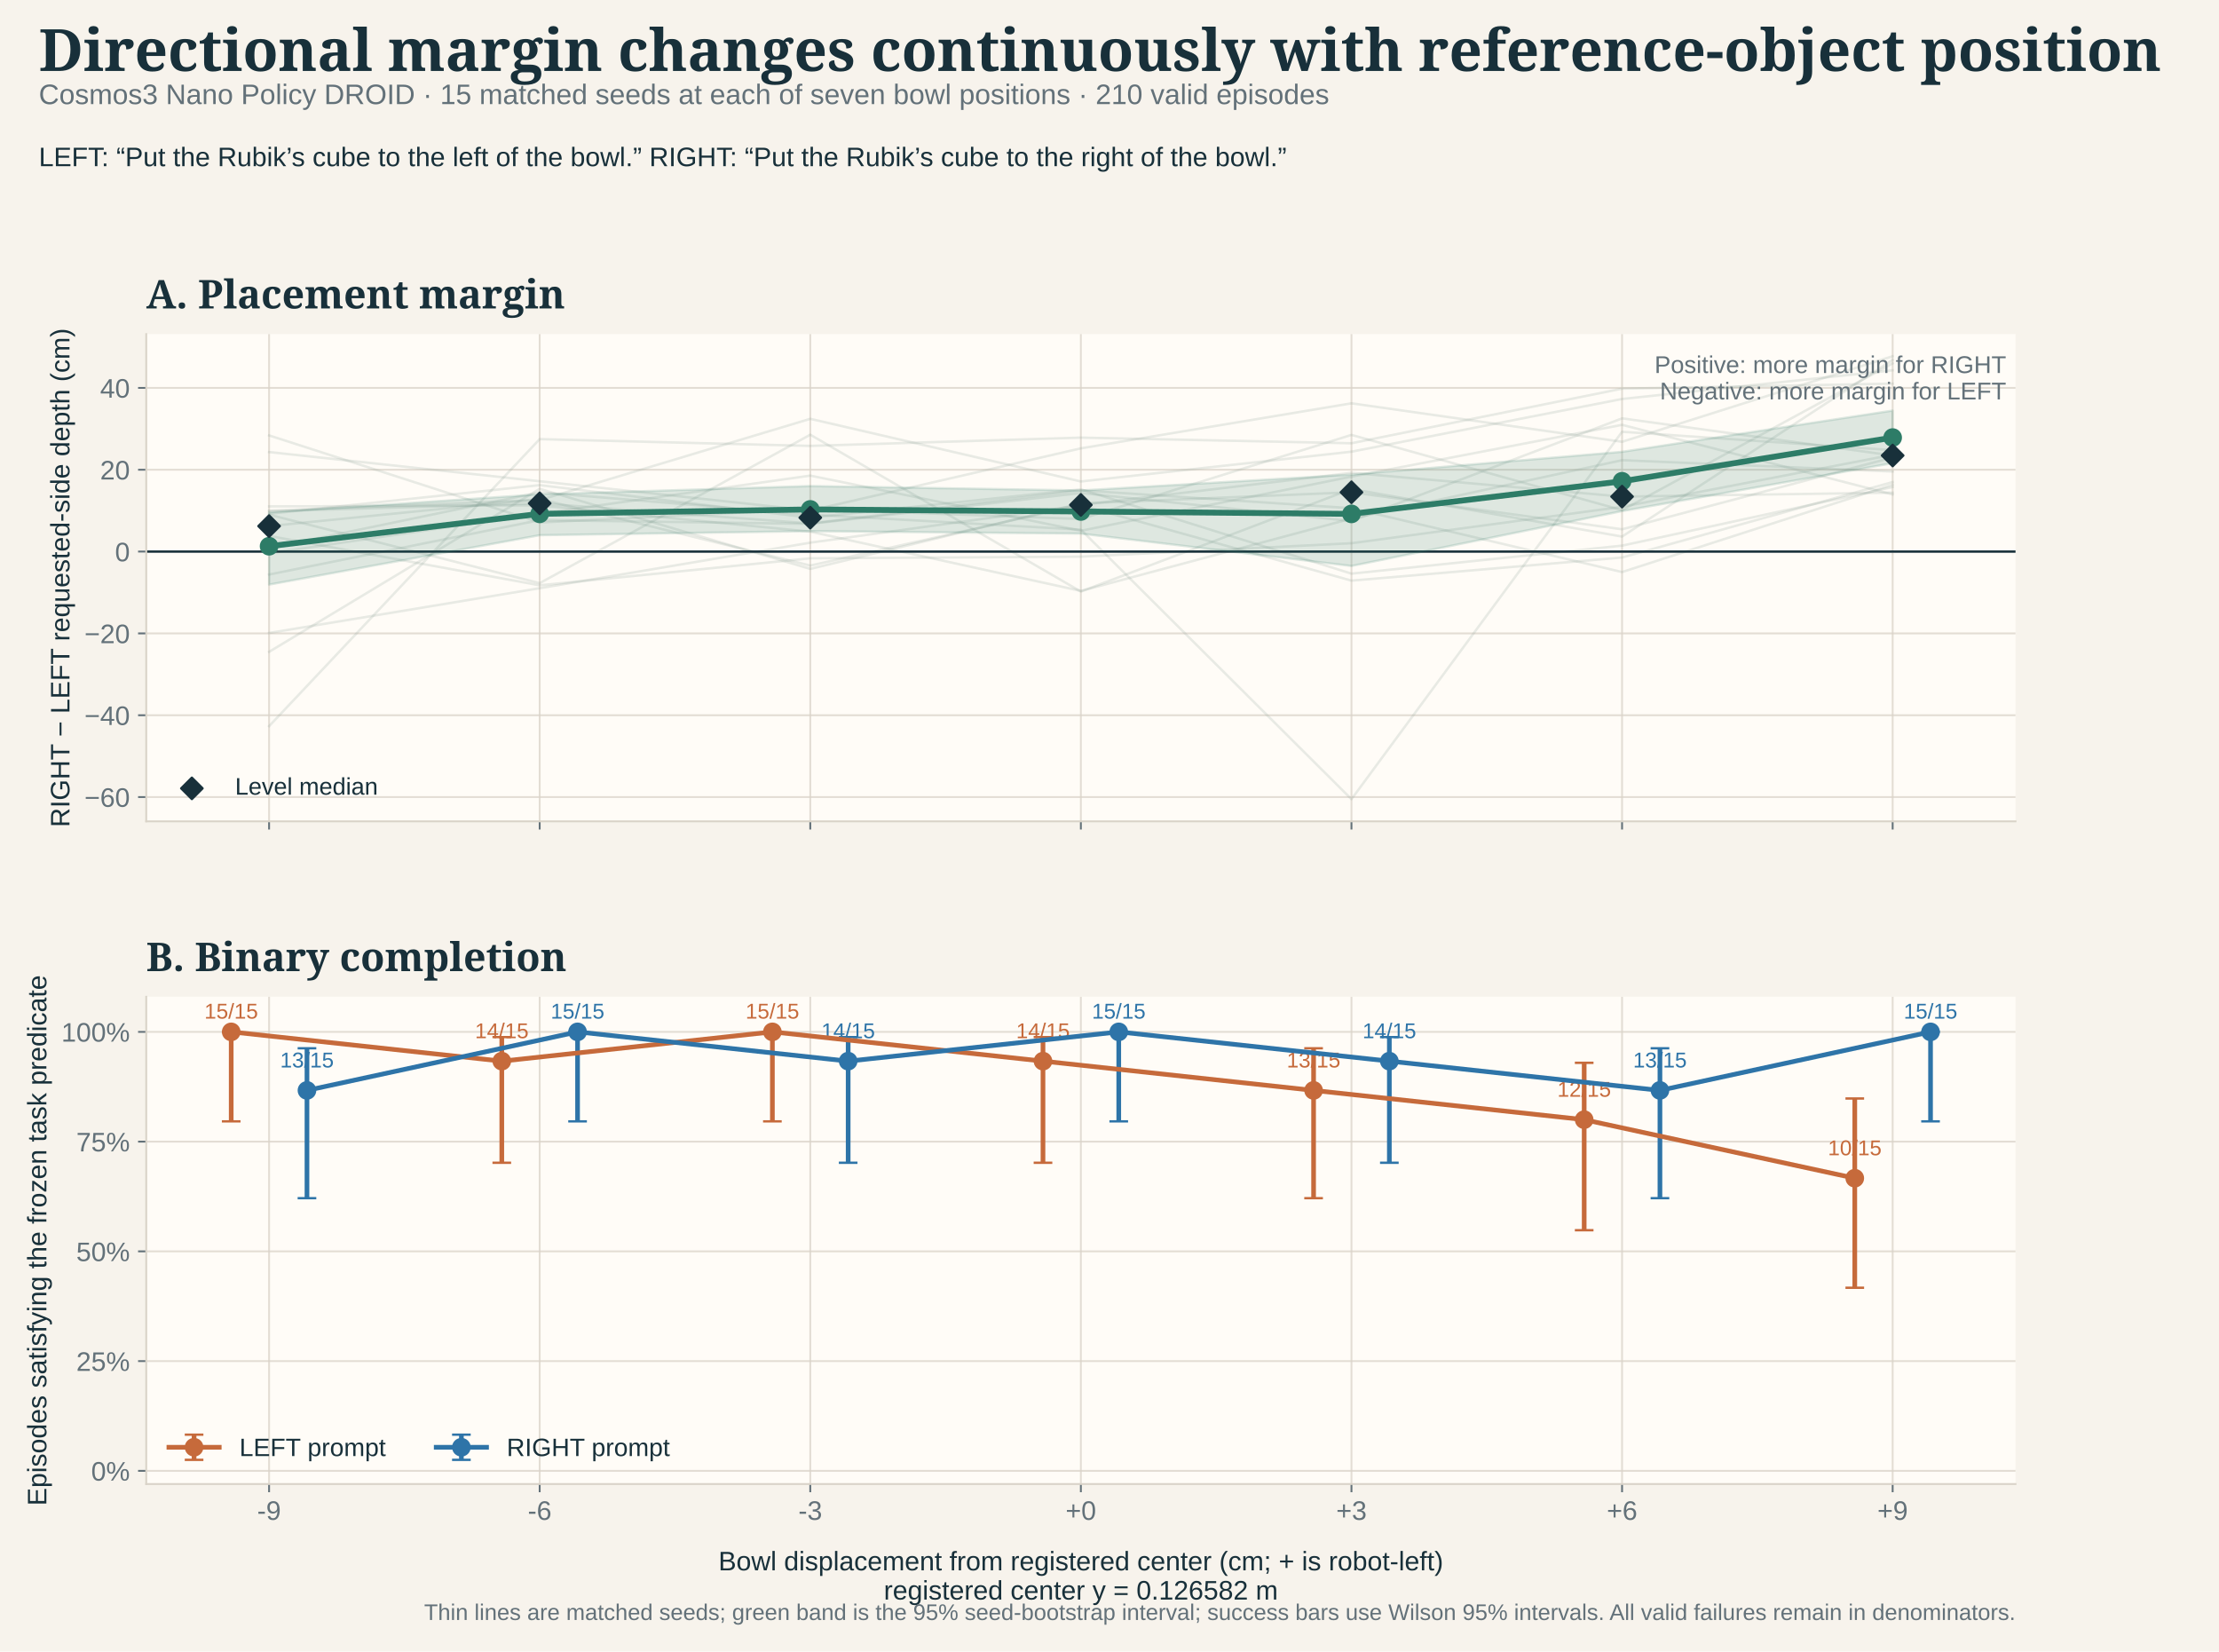
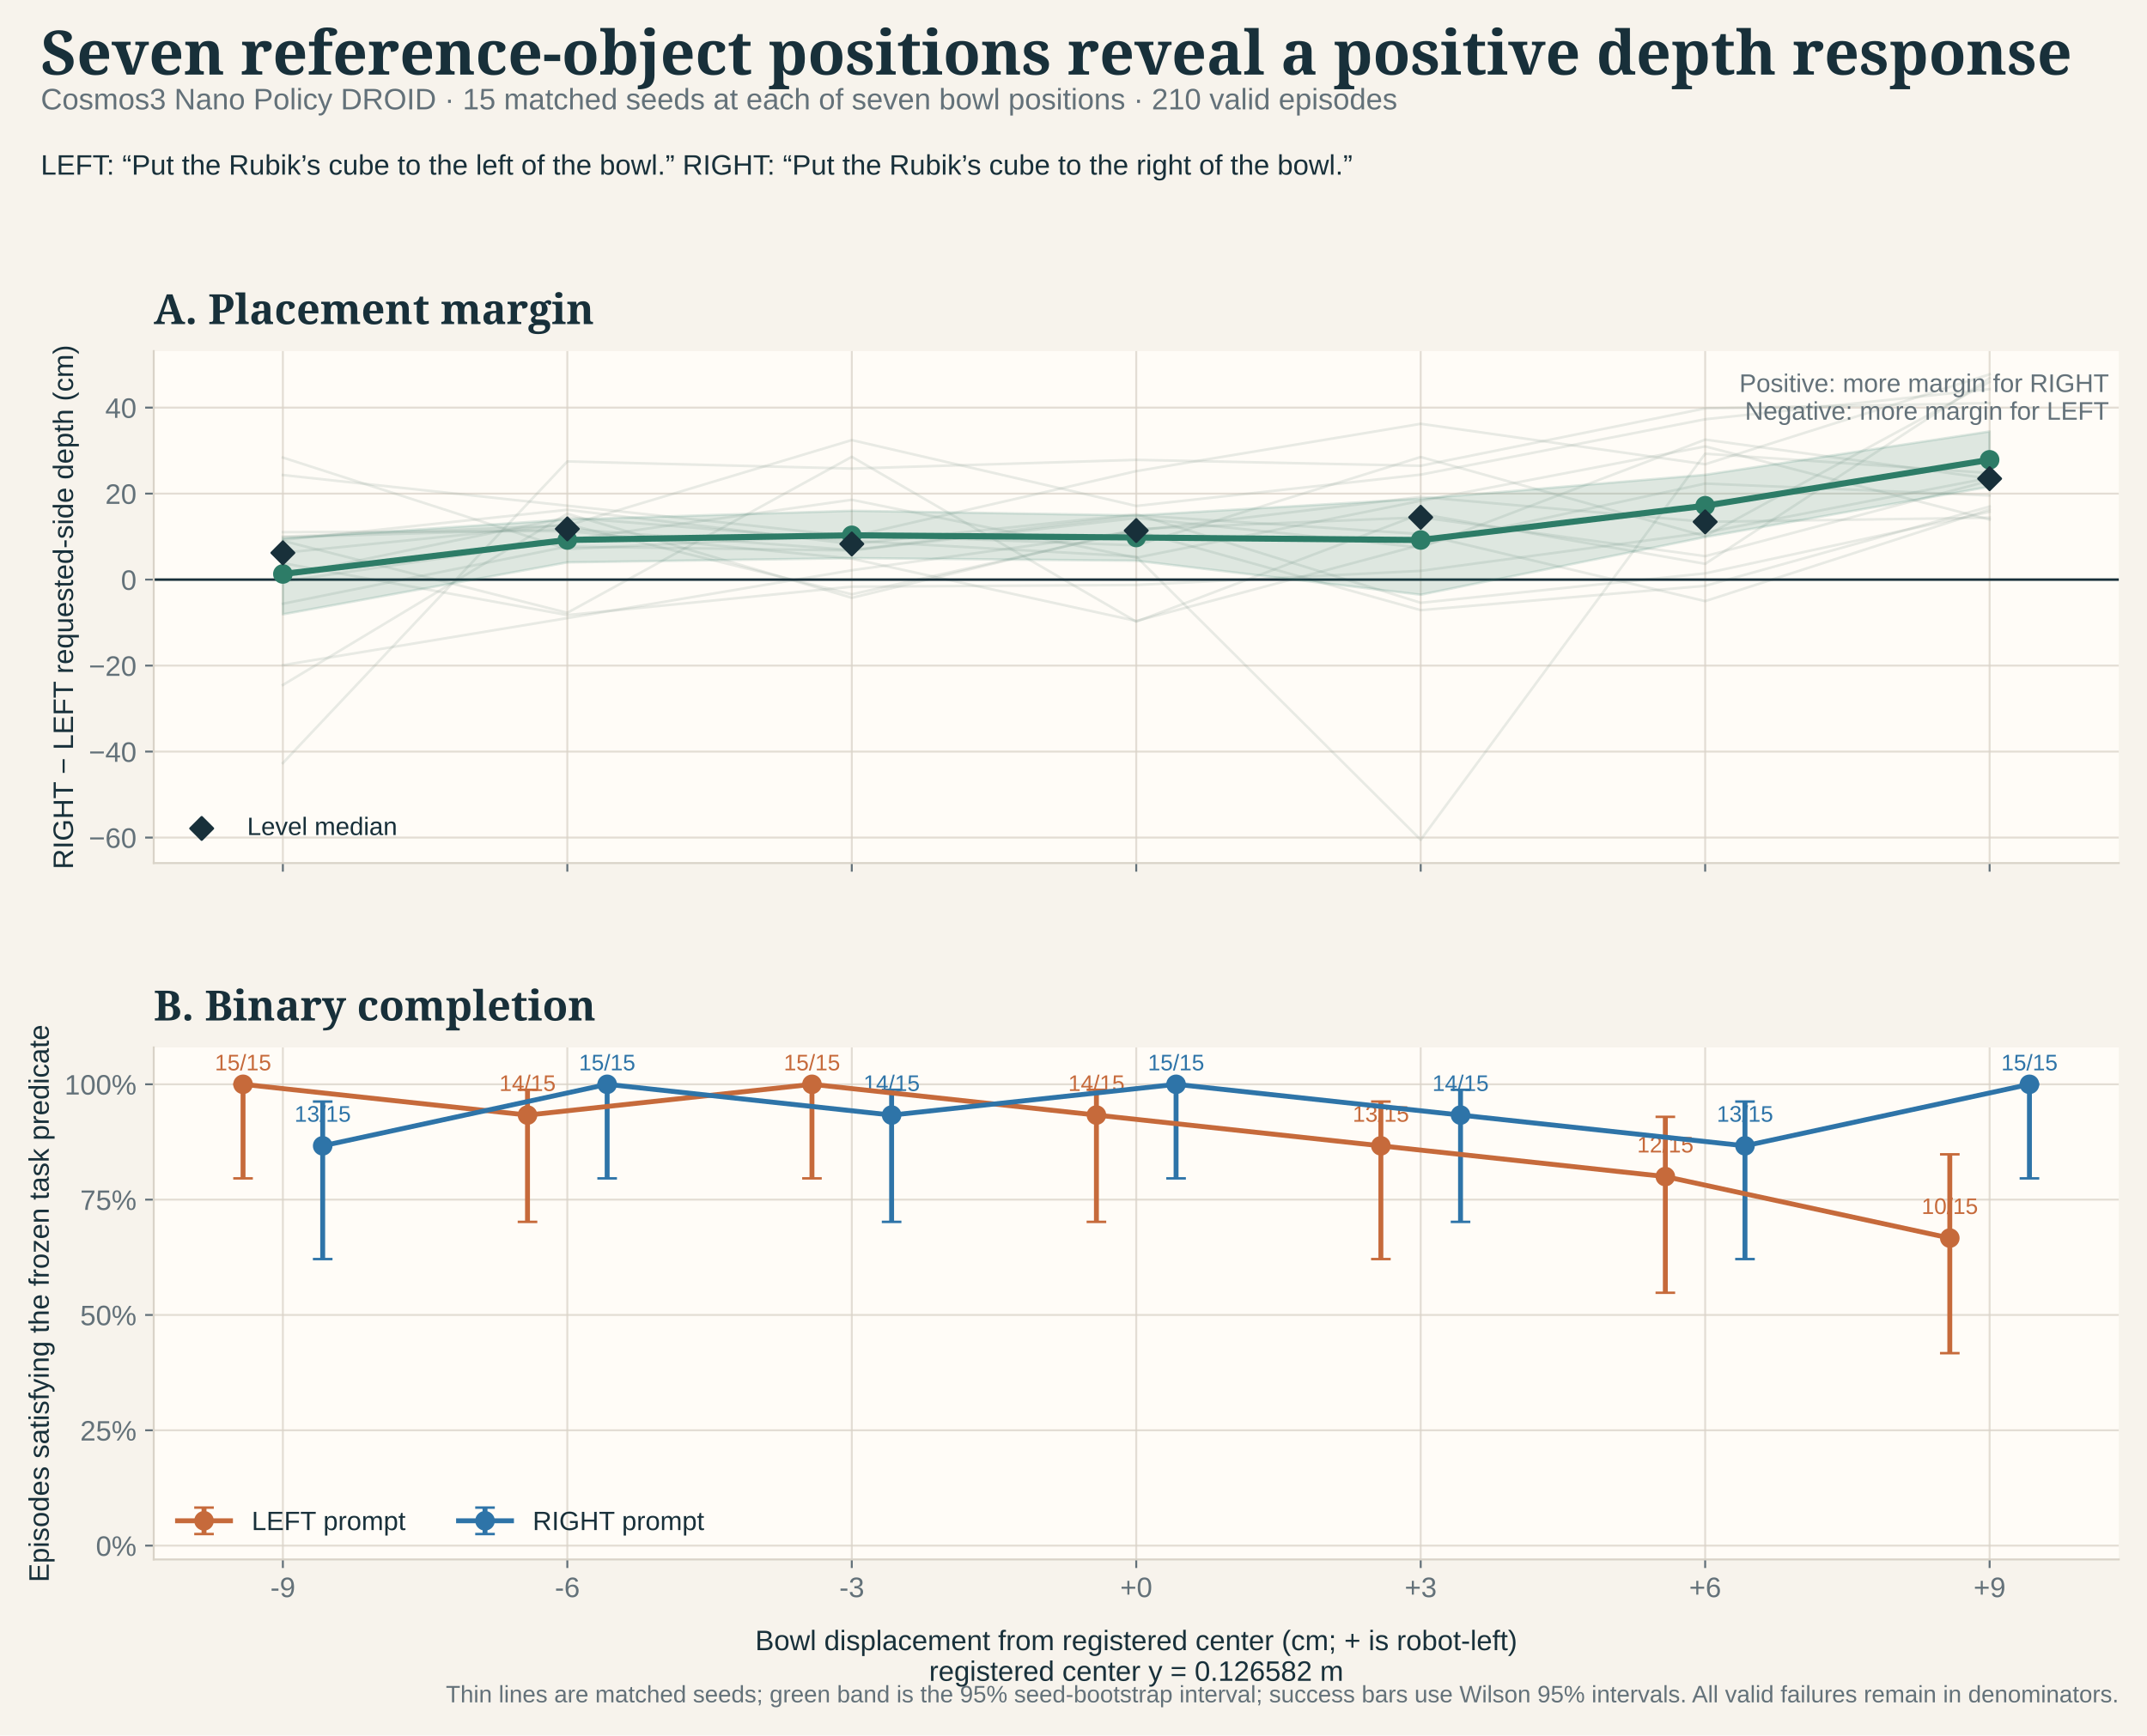
- <svg xmlns="http://www.w3.org/2000/svg" xmlns:xlink="http://www.w3.org/1999/xlink" width="951.801pt" height="708.362pt" viewBox="0 0 951.801 708.362" version="1.1">
+ <svg xmlns="http://www.w3.org/2000/svg" xmlns:xlink="http://www.w3.org/1999/xlink" width="876.036pt" height="708.362pt" viewBox="0 0 876.036 708.362" version="1.1">
  <defs>
    <style type="text/css">*{stroke-linejoin: round; stroke-linecap: butt}</style>
  </defs>
  <g id="figure_1">
    <g id="patch_1">
-       <path d="M 0 708.362 L 951.801 708.362 L 951.801 0 L 0 0 z " style="fill: #f7f3ec" />
+       <path d="M 0 708.362 L 876.036 708.362 L 876.036 0 L 0 0 z " style="fill: #f7f3ec" />
    </g>
    <g id="axes_1">
      <g id="patch_2">
        <path d="M 62.724 352.263 L 864.516 352.263 L 864.516 143.28 L 62.724 143.28 z " style="fill: #fffcf7" />
      </g>
      <g id="matplotlib.axis_1">
        <g id="xtick_1">
          <g id="line2d_1">
            <path d="M 115.418 352.263 L 115.418 143.28 " clip-path="url(#p21a578bf05)" style="fill: none; stroke: #d9d3c8; stroke-opacity: 0.75; stroke-width: 0.8; stroke-linecap: square" />
          </g>
          <g id="line2d_2">
            <defs>
              <path id="me187c87a06" d="M 0 0 L 0 3.5 " style="stroke: #637179; stroke-width: 0.8" />
            </defs>
            <g>
              <use xlink:href="#me187c87a06" x="115.418" y="352.263" style="fill: #637179; stroke: #637179; stroke-width: 0.8" />
            </g>
          </g>
        </g>
        <g id="xtick_2">
          <g id="line2d_3">
            <path d="M 231.486 352.263 L 231.486 143.28 " clip-path="url(#p21a578bf05)" style="fill: none; stroke: #d9d3c8; stroke-opacity: 0.75; stroke-width: 0.8; stroke-linecap: square" />
          </g>
          <g id="line2d_4">
            <g>
              <use xlink:href="#me187c87a06" x="231.486" y="352.263" style="fill: #637179; stroke: #637179; stroke-width: 0.8" />
            </g>
          </g>
        </g>
        <g id="xtick_3">
          <g id="line2d_5">
            <path d="M 347.553 352.263 L 347.553 143.28 " clip-path="url(#p21a578bf05)" style="fill: none; stroke: #d9d3c8; stroke-opacity: 0.75; stroke-width: 0.8; stroke-linecap: square" />
          </g>
          <g id="line2d_6">
            <g>
              <use xlink:href="#me187c87a06" x="347.553" y="352.263" style="fill: #637179; stroke: #637179; stroke-width: 0.8" />
            </g>
          </g>
        </g>
        <g id="xtick_4">
          <g id="line2d_7">
            <path d="M 463.62 352.263 L 463.62 143.28 " clip-path="url(#p21a578bf05)" style="fill: none; stroke: #d9d3c8; stroke-opacity: 0.75; stroke-width: 0.8; stroke-linecap: square" />
          </g>
          <g id="line2d_8">
            <g>
              <use xlink:href="#me187c87a06" x="463.62" y="352.263" style="fill: #637179; stroke: #637179; stroke-width: 0.8" />
            </g>
          </g>
        </g>
        <g id="xtick_5">
          <g id="line2d_9">
            <path d="M 579.687 352.263 L 579.687 143.28 " clip-path="url(#p21a578bf05)" style="fill: none; stroke: #d9d3c8; stroke-opacity: 0.75; stroke-width: 0.8; stroke-linecap: square" />
          </g>
          <g id="line2d_10">
            <g>
              <use xlink:href="#me187c87a06" x="579.687" y="352.263" style="fill: #637179; stroke: #637179; stroke-width: 0.8" />
            </g>
          </g>
        </g>
        <g id="xtick_6">
          <g id="line2d_11">
            <path d="M 695.754 352.263 L 695.754 143.28 " clip-path="url(#p21a578bf05)" style="fill: none; stroke: #d9d3c8; stroke-opacity: 0.75; stroke-width: 0.8; stroke-linecap: square" />
          </g>
          <g id="line2d_12">
            <g>
              <use xlink:href="#me187c87a06" x="695.754" y="352.263" style="fill: #637179; stroke: #637179; stroke-width: 0.8" />
            </g>
          </g>
        </g>
        <g id="xtick_7">
          <g id="line2d_13">
            <path d="M 811.821 352.263 L 811.821 143.28 " clip-path="url(#p21a578bf05)" style="fill: none; stroke: #d9d3c8; stroke-opacity: 0.75; stroke-width: 0.8; stroke-linecap: square" />
          </g>
          <g id="line2d_14">
            <g>
              <use xlink:href="#me187c87a06" x="811.821" y="352.263" style="fill: #637179; stroke: #637179; stroke-width: 0.8" />
            </g>
          </g>
        </g>
      </g>
      <g id="matplotlib.axis_2">
        <g id="ytick_1">
          <g id="line2d_15">
            <path d="M 62.724 341.853 L 864.516 341.853 " clip-path="url(#p21a578bf05)" style="fill: none; stroke: #d9d3c8; stroke-opacity: 0.75; stroke-width: 0.8; stroke-linecap: square" />
          </g>
          <g id="line2d_16">
            <defs>
              <path id="m323417c8c1" d="M 0 0 L -3.5 0 " style="stroke: #637179; stroke-width: 0.8" />
            </defs>
            <g>
              <use xlink:href="#m323417c8c1" x="62.724" y="341.853" style="fill: #637179; stroke: #637179; stroke-width: 0.8" />
            </g>
          </g>
          <g id="text_1">
            <text style="font-size: 11.5px; font-family: 'Arial'; text-anchor: end; fill: #637179" x="55.724" y="346.039" transform="rotate(-0 55.72395 346.0395)">−60</text>
          </g>
        </g>
        <g id="ytick_2">
          <g id="line2d_17">
            <path d="M 62.724 306.756 L 864.516 306.756 " clip-path="url(#p21a578bf05)" style="fill: none; stroke: #d9d3c8; stroke-opacity: 0.75; stroke-width: 0.8; stroke-linecap: square" />
          </g>
          <g id="line2d_18">
            <g>
              <use xlink:href="#m323417c8c1" x="62.724" y="306.756" style="fill: #637179; stroke: #637179; stroke-width: 0.8" />
            </g>
          </g>
          <g id="text_2">
            <text style="font-size: 11.5px; font-family: 'Arial'; text-anchor: end; fill: #637179" x="55.724" y="310.942" transform="rotate(-0 55.72395 310.9418)">−40</text>
          </g>
        </g>
        <g id="ytick_3">
          <g id="line2d_19">
            <path d="M 62.724 271.658 L 864.516 271.658 " clip-path="url(#p21a578bf05)" style="fill: none; stroke: #d9d3c8; stroke-opacity: 0.75; stroke-width: 0.8; stroke-linecap: square" />
          </g>
          <g id="line2d_20">
            <g>
              <use xlink:href="#m323417c8c1" x="62.724" y="271.658" style="fill: #637179; stroke: #637179; stroke-width: 0.8" />
            </g>
          </g>
          <g id="text_3">
            <text style="font-size: 11.5px; font-family: 'Arial'; text-anchor: end; fill: #637179" x="55.724" y="275.844" transform="rotate(-0 55.72395 275.8441)">−20</text>
          </g>
        </g>
        <g id="ytick_4">
          <g id="line2d_21">
            <path d="M 62.724 236.56 L 864.516 236.56 " clip-path="url(#p21a578bf05)" style="fill: none; stroke: #d9d3c8; stroke-opacity: 0.75; stroke-width: 0.8; stroke-linecap: square" />
          </g>
          <g id="line2d_22">
            <g>
              <use xlink:href="#m323417c8c1" x="62.724" y="236.56" style="fill: #637179; stroke: #637179; stroke-width: 0.8" />
            </g>
          </g>
          <g id="text_4">
            <text style="font-size: 11.5px; font-family: 'Arial'; text-anchor: end; fill: #637179" x="55.724" y="240.746" transform="rotate(-0 55.72395 240.7464)">0</text>
          </g>
        </g>
        <g id="ytick_5">
          <g id="line2d_23">
            <path d="M 62.724 201.463 L 864.516 201.463 " clip-path="url(#p21a578bf05)" style="fill: none; stroke: #d9d3c8; stroke-opacity: 0.75; stroke-width: 0.8; stroke-linecap: square" />
          </g>
          <g id="line2d_24">
            <g>
              <use xlink:href="#m323417c8c1" x="62.724" y="201.463" style="fill: #637179; stroke: #637179; stroke-width: 0.8" />
            </g>
          </g>
          <g id="text_5">
            <text style="font-size: 11.5px; font-family: 'Arial'; text-anchor: end; fill: #637179" x="55.724" y="205.649" transform="rotate(-0 55.72395 205.6487)">20</text>
          </g>
        </g>
        <g id="ytick_6">
          <g id="line2d_25">
            <path d="M 62.724 166.365 L 864.516 166.365 " clip-path="url(#p21a578bf05)" style="fill: none; stroke: #d9d3c8; stroke-opacity: 0.75; stroke-width: 0.8; stroke-linecap: square" />
          </g>
          <g id="line2d_26">
            <g>
              <use xlink:href="#m323417c8c1" x="62.724" y="166.365" style="fill: #637179; stroke: #637179; stroke-width: 0.8" />
            </g>
          </g>
          <g id="text_6">
            <text style="font-size: 11.5px; font-family: 'Arial'; text-anchor: end; fill: #637179" x="55.724" y="170.551" transform="rotate(-0 55.72395 170.551)">40</text>
          </g>
        </g>
        <g id="text_7">
          <text style="font-size: 11.5px; font-family: 'Arial'; text-anchor: middle; fill: #18303a" x="29.797" y="247.772" transform="rotate(-90 29.79669 247.7715)">RIGHT − LEFT requested-side depth (cm)</text>
        </g>
      </g>
      <g id="line2d_27">
        <path d="M 115.418 237.304 L 231.486 220.324 L 347.553 203.986 L 463.62 227.635 L 579.687 204.412 L 695.754 182.208 L 811.821 212.074 " clip-path="url(#p21a578bf05)" style="fill: none; stroke: #8fa099; stroke-opacity: 0.2; stroke-width: 1.05; stroke-linecap: square" />
      </g>
      <g id="line2d_28">
        <path d="M 115.418 218.98 L 231.486 214.477 L 347.553 179.625 L 463.62 206.497 L 579.687 193.718 L 695.754 171.115 L 811.821 158.819 " clip-path="url(#p21a578bf05)" style="fill: none; stroke: #8fa099; stroke-opacity: 0.2; stroke-width: 1.05; stroke-linecap: square" />
      </g>
      <g id="line2d_29">
        <path d="M 115.418 235.149 L 231.486 211.155 L 347.553 220.709 L 463.62 227.152 L 579.687 342.764 L 695.754 185.184 L 811.821 193.073 " clip-path="url(#p21a578bf05)" style="fill: none; stroke: #8fa099; stroke-opacity: 0.2; stroke-width: 1.05; stroke-linecap: square" />
      </g>
      <g id="line2d_30">
        <path d="M 115.418 229.845 L 231.486 251.033 L 347.553 239.448 L 463.62 238.746 L 579.687 232.985 L 695.754 217.363 L 811.821 195.029 " clip-path="url(#p21a578bf05)" style="fill: none; stroke: #8fa099; stroke-opacity: 0.2; stroke-width: 1.05; stroke-linecap: square" />
      </g>
      <g id="line2d_31">
        <path d="M 115.418 219.286 L 231.486 215.873 L 347.553 224.506 L 463.62 210.308 L 579.687 217.971 L 695.754 245.346 L 811.821 207.868 " clip-path="url(#p21a578bf05)" style="fill: none; stroke: #8fa099; stroke-opacity: 0.2; stroke-width: 1.05; stroke-linecap: square" />
      </g>
      <g id="line2d_32">
        <path d="M 115.418 246.401 L 231.486 223.074 L 347.553 224.671 L 463.62 211.444 L 579.687 223.478 L 695.754 179.429 L 811.821 195.358 " clip-path="url(#p21a578bf05)" style="fill: none; stroke: #8fa099; stroke-opacity: 0.2; stroke-width: 1.05; stroke-linecap: square" />
      </g>
      <g id="line2d_33">
        <path d="M 115.418 220.355 L 231.486 208.065 L 347.553 222.017 L 463.62 209.866 L 579.687 246.027 L 695.754 234.016 L 811.821 208.874 " clip-path="url(#p21a578bf05)" style="fill: none; stroke: #8fa099; stroke-opacity: 0.2; stroke-width: 1.05; stroke-linecap: square" />
      </g>
      <g id="line2d_34">
        <path d="M 115.418 193.884 L 231.486 206.408 L 347.553 218.955 L 463.62 192.287 L 579.687 172.975 L 695.754 189.483 L 811.821 152.779 " clip-path="url(#p21a578bf05)" style="fill: none; stroke: #8fa099; stroke-opacity: 0.2; stroke-width: 1.05; stroke-linecap: square" />
      </g>
      <g id="line2d_35">
        <path d="M 115.418 217.195 L 231.486 216.735 L 347.553 228.022 L 463.62 253.437 L 579.687 222.41 L 695.754 197.37 L 811.821 202.223 " clip-path="url(#p21a578bf05)" style="fill: none; stroke: #8fa099; stroke-opacity: 0.2; stroke-width: 1.05; stroke-linecap: square" />
      </g>
      <g id="line2d_36">
        <path d="M 115.418 311.441 L 231.486 188.333 L 347.553 191.241 L 463.62 187.689 L 579.687 190.104 L 695.754 166.682 L 811.821 164.532 " clip-path="url(#p21a578bf05)" style="fill: none; stroke: #8fa099; stroke-opacity: 0.2; stroke-width: 1.05; stroke-linecap: square" />
      </g>
      <g id="line2d_37">
        <path d="M 115.418 271.477 L 231.486 252.266 L 347.553 232.74 L 463.62 216.714 L 579.687 249.025 L 695.754 239.109 L 811.821 206.741 " clip-path="url(#p21a578bf05)" style="fill: none; stroke: #8fa099; stroke-opacity: 0.2; stroke-width: 1.05; stroke-linecap: square" />
      </g>
      <g id="line2d_38">
        <path d="M 115.418 220.736 L 231.486 250.112 L 347.553 186.44 L 463.62 253.719 L 579.687 209.749 L 695.754 230.13 L 811.821 154.363 " clip-path="url(#p21a578bf05)" style="fill: none; stroke: #8fa099; stroke-opacity: 0.2; stroke-width: 1.05; stroke-linecap: square" />
      </g>
      <g id="line2d_39">
        <path d="M 115.418 225.639 L 231.486 214.03 L 347.553 242.566 L 463.62 216.556 L 579.687 202.805 L 695.754 212.988 L 811.821 211.277 " clip-path="url(#p21a578bf05)" style="fill: none; stroke: #8fa099; stroke-opacity: 0.2; stroke-width: 1.05; stroke-linecap: square" />
      </g>
      <g id="line2d_40">
        <path d="M 115.418 186.747 L 231.486 224.095 L 347.553 218.364 L 463.62 222.587 L 579.687 186.523 L 695.754 218.806 L 811.821 155.843 " clip-path="url(#p21a578bf05)" style="fill: none; stroke: #8fa099; stroke-opacity: 0.2; stroke-width: 1.05; stroke-linecap: square" />
      </g>
      <g id="line2d_41">
        <path d="M 115.418 279.568 L 231.486 209.666 L 347.553 243.992 L 463.62 215.92 L 579.687 211.127 L 695.754 227 L 811.821 196.184 " clip-path="url(#p21a578bf05)" style="fill: none; stroke: #8fa099; stroke-opacity: 0.2; stroke-width: 1.05; stroke-linecap: square" />
      </g>
      <g id="line2d_42">
        <path d="M 62.724 236.56 L 864.516 236.56 " clip-path="url(#p21a578bf05)" style="fill: none; stroke: #18303a; stroke-linecap: square" />
      </g>
      <g id="FillBetweenPolyCollection_1">
        <defs>
          <path id="m7cdec069de" d="M 115.418 -488.626 L 115.418 -457.62 L 231.486 -478.814 L 347.553 -480.567 L 463.62 -479.503 L 579.687 -465.619 L 695.754 -489.149 L 811.821 -509.714 L 811.821 -532.266 L 811.821 -532.266 L 695.754 -514.589 L 579.687 -504.806 L 463.62 -498.001 L 347.553 -499.9 L 231.486 -496.349 L 115.418 -488.626 z " style="stroke: #2d7c67; stroke-opacity: 0.16" />
        </defs>
        <g clip-path="url(#p21a578bf05)">
          <use xlink:href="#m7cdec069de" x="0" y="708.362" style="fill: #2d7c67; fill-opacity: 0.16; stroke: #2d7c67; stroke-opacity: 0.16" />
        </g>
      </g>
      <g id="patch_3">
        <path d="M 62.724 352.263 L 62.724 143.28 " style="fill: none; stroke: #d9d3c8; stroke-width: 0.8; stroke-linejoin: miter; stroke-linecap: square" />
      </g>
      <g id="patch_4">
        <path d="M 62.724 352.263 L 864.516 352.263 " style="fill: none; stroke: #d9d3c8; stroke-width: 0.8; stroke-linejoin: miter; stroke-linecap: square" />
      </g>
      <g id="line2d_43">
        <path d="M 115.418 234.267 L 231.486 220.376 L 347.553 218.485 L 463.62 219.37 L 579.687 220.405 L 695.754 206.415 L 811.821 187.669 " clip-path="url(#p21a578bf05)" style="fill: none; stroke: #2d7c67; stroke-width: 2.5; stroke-linecap: square" />
        <defs>
          <path id="m59238d678b" d="M 0 3.5 C 0.928 3.5 1.819 3.131 2.475 2.475 C 3.131 1.819 3.5 0.928 3.5 0 C 3.5 -0.928 3.131 -1.819 2.475 -2.475 C 1.819 -3.131 0.928 -3.5 0 -3.5 C -0.928 -3.5 -1.819 -3.131 -2.475 -2.475 C -3.131 -1.819 -3.5 -0.928 -3.5 0 C -3.5 0.928 -3.131 1.819 -2.475 2.475 C -1.819 3.131 -0.928 3.5 0 3.5 z " style="stroke: #2d7c67" />
        </defs>
        <g clip-path="url(#p21a578bf05)">
          <use xlink:href="#m59238d678b" x="115.418" y="234.267" style="fill: #2d7c67; stroke: #2d7c67" />
          <use xlink:href="#m59238d678b" x="231.486" y="220.376" style="fill: #2d7c67; stroke: #2d7c67" />
          <use xlink:href="#m59238d678b" x="347.553" y="218.485" style="fill: #2d7c67; stroke: #2d7c67" />
          <use xlink:href="#m59238d678b" x="463.62" y="219.37" style="fill: #2d7c67; stroke: #2d7c67" />
          <use xlink:href="#m59238d678b" x="579.687" y="220.405" style="fill: #2d7c67; stroke: #2d7c67" />
          <use xlink:href="#m59238d678b" x="695.754" y="206.415" style="fill: #2d7c67; stroke: #2d7c67" />
          <use xlink:href="#m59238d678b" x="811.821" y="187.669" style="fill: #2d7c67; stroke: #2d7c67" />
        </g>
      </g>
      <g id="text_8">
        <text style="font-size: 10.4px; font-family: 'Arial'; fill: #637179" transform="translate(709.6794 159.9903)">Positive: more margin for RIGHT</text>
        <text style="font-size: 10.4px; font-family: 'Arial'; fill: #637179" transform="translate(711.9771 171.3096)">Negative: more margin for LEFT</text>
      </g>
      <g id="text_9">
        <text style="font-weight: 700; font-size: 17px; font-family: 'Georgia'; text-anchor: start; fill: #18303a" x="62.724" y="132.28" transform="rotate(-0 62.72395 132.28)">A. Placement margin</text>
      </g>
      <g id="PathCollection_1">
        <defs>
          <path id="mf65ff7cfcf" d="M -0 4.583 L 4.583 0 L 0 -4.583 L -4.583 -0 z " style="stroke: #18303a" />
        </defs>
        <g clip-path="url(#p21a578bf05)">
          <use xlink:href="#mf65ff7cfcf" x="115.418" y="225.639" style="fill: #18303a; stroke: #18303a" />
          <use xlink:href="#mf65ff7cfcf" x="231.486" y="215.873" style="fill: #18303a; stroke: #18303a" />
          <use xlink:href="#mf65ff7cfcf" x="347.553" y="222.017" style="fill: #18303a; stroke: #18303a" />
          <use xlink:href="#mf65ff7cfcf" x="463.62" y="216.556" style="fill: #18303a; stroke: #18303a" />
          <use xlink:href="#mf65ff7cfcf" x="579.687" y="211.127" style="fill: #18303a; stroke: #18303a" />
          <use xlink:href="#mf65ff7cfcf" x="695.754" y="212.988" style="fill: #18303a; stroke: #18303a" />
          <use xlink:href="#mf65ff7cfcf" x="811.821" y="195.358" style="fill: #18303a; stroke: #18303a" />
        </g>
      </g>
      <g id="legend_1">
        <g id="PathCollection_2">
          <g>
            <use xlink:href="#mf65ff7cfcf" x="82.294" y="338.122" style="fill: #18303a; stroke: #18303a" />
          </g>
        </g>
        <g id="text_10">
          <text style="font-size: 10.3px; font-family: 'Arial'; text-anchor: start; fill: #18303a" x="100.834" y="340.825" transform="rotate(-0 100.834 340.8254)">Level median</text>
        </g>
      </g>
    </g>
    <g id="axes_2">
      <g id="patch_5">
        <path d="M 62.724 636.48 L 864.516 636.48 L 864.516 427.497 L 62.724 427.497 z " style="fill: #fffcf7" />
      </g>
      <g id="matplotlib.axis_3">
        <g id="xtick_8">
          <g id="line2d_44">
            <path d="M 115.418 636.48 L 115.418 427.497 " clip-path="url(#pea74b571aa)" style="fill: none; stroke: #d9d3c8; stroke-opacity: 0.75; stroke-width: 0.8; stroke-linecap: square" />
          </g>
          <g id="line2d_45">
            <g>
              <use xlink:href="#me187c87a06" x="115.418" y="636.48" style="fill: #637179; stroke: #637179; stroke-width: 0.8" />
            </g>
          </g>
          <g id="text_11">
            <text style="font-size: 11.5px; font-family: 'Arial'; text-anchor: middle; fill: #637179" x="115.418" y="651.852" transform="rotate(-0 115.4185 651.8523)">-9</text>
          </g>
        </g>
        <g id="xtick_9">
          <g id="line2d_46">
            <path d="M 231.486 636.48 L 231.486 427.497 " clip-path="url(#pea74b571aa)" style="fill: none; stroke: #d9d3c8; stroke-opacity: 0.75; stroke-width: 0.8; stroke-linecap: square" />
          </g>
          <g id="line2d_47">
            <g>
              <use xlink:href="#me187c87a06" x="231.486" y="636.48" style="fill: #637179; stroke: #637179; stroke-width: 0.8" />
            </g>
          </g>
          <g id="text_12">
            <text style="font-size: 11.5px; font-family: 'Arial'; text-anchor: middle; fill: #637179" x="231.486" y="651.852" transform="rotate(-0 231.4856 651.8523)">-6</text>
          </g>
        </g>
        <g id="xtick_10">
          <g id="line2d_48">
            <path d="M 347.553 636.48 L 347.553 427.497 " clip-path="url(#pea74b571aa)" style="fill: none; stroke: #d9d3c8; stroke-opacity: 0.75; stroke-width: 0.8; stroke-linecap: square" />
          </g>
          <g id="line2d_49">
            <g>
              <use xlink:href="#me187c87a06" x="347.553" y="636.48" style="fill: #637179; stroke: #637179; stroke-width: 0.8" />
            </g>
          </g>
          <g id="text_13">
            <text style="font-size: 11.5px; font-family: 'Arial'; text-anchor: middle; fill: #637179" x="347.553" y="651.852" transform="rotate(-0 347.5528 651.8523)">-3</text>
          </g>
        </g>
        <g id="xtick_11">
          <g id="line2d_50">
            <path d="M 463.62 636.48 L 463.62 427.497 " clip-path="url(#pea74b571aa)" style="fill: none; stroke: #d9d3c8; stroke-opacity: 0.75; stroke-width: 0.8; stroke-linecap: square" />
          </g>
          <g id="line2d_51">
            <g>
              <use xlink:href="#me187c87a06" x="463.62" y="636.48" style="fill: #637179; stroke: #637179; stroke-width: 0.8" />
            </g>
          </g>
          <g id="text_14">
            <text style="font-size: 11.5px; font-family: 'Arial'; text-anchor: middle; fill: #637179" x="463.62" y="651.852" transform="rotate(-0 463.62 651.8523)">+0</text>
          </g>
        </g>
        <g id="xtick_12">
          <g id="line2d_52">
            <path d="M 579.687 636.48 L 579.687 427.497 " clip-path="url(#pea74b571aa)" style="fill: none; stroke: #d9d3c8; stroke-opacity: 0.75; stroke-width: 0.8; stroke-linecap: square" />
          </g>
          <g id="line2d_53">
            <g>
              <use xlink:href="#me187c87a06" x="579.687" y="636.48" style="fill: #637179; stroke: #637179; stroke-width: 0.8" />
            </g>
          </g>
          <g id="text_15">
            <text style="font-size: 11.5px; font-family: 'Arial'; text-anchor: middle; fill: #637179" x="579.687" y="651.852" transform="rotate(-0 579.6871 651.8523)">+3</text>
          </g>
        </g>
        <g id="xtick_13">
          <g id="line2d_54">
            <path d="M 695.754 636.48 L 695.754 427.497 " clip-path="url(#pea74b571aa)" style="fill: none; stroke: #d9d3c8; stroke-opacity: 0.75; stroke-width: 0.8; stroke-linecap: square" />
          </g>
          <g id="line2d_55">
            <g>
              <use xlink:href="#me187c87a06" x="695.754" y="636.48" style="fill: #637179; stroke: #637179; stroke-width: 0.8" />
            </g>
          </g>
          <g id="text_16">
            <text style="font-size: 11.5px; font-family: 'Arial'; text-anchor: middle; fill: #637179" x="695.754" y="651.852" transform="rotate(-0 695.7543 651.8523)">+6</text>
          </g>
        </g>
        <g id="xtick_14">
          <g id="line2d_56">
            <path d="M 811.821 636.48 L 811.821 427.497 " clip-path="url(#pea74b571aa)" style="fill: none; stroke: #d9d3c8; stroke-opacity: 0.75; stroke-width: 0.8; stroke-linecap: square" />
          </g>
          <g id="line2d_57">
            <g>
              <use xlink:href="#me187c87a06" x="811.821" y="636.48" style="fill: #637179; stroke: #637179; stroke-width: 0.8" />
            </g>
          </g>
          <g id="text_17">
            <text style="font-size: 11.5px; font-family: 'Arial'; text-anchor: middle; fill: #637179" x="811.821" y="651.852" transform="rotate(-0 811.8215 651.8523)">+9</text>
          </g>
        </g>
        <g id="text_18">
          <text style="font-size: 11.5px; font-family: 'Arial'; fill: #18303a" transform="translate(308.1633 673.5067)">Bowl displacement from registered center (cm; + is robot-left)</text>
          <text style="font-size: 11.5px; font-family: 'Arial'; fill: #18303a" transform="translate(379.0833 686.0233)">registered center y = 0.126582 m</text>
        </g>
      </g>
      <g id="matplotlib.axis_4">
        <g id="ytick_7">
          <g id="line2d_58">
            <path d="M 62.724 630.832 L 864.516 630.832 " clip-path="url(#pea74b571aa)" style="fill: none; stroke: #d9d3c8; stroke-opacity: 0.75; stroke-width: 0.8; stroke-linecap: square" />
          </g>
          <g id="line2d_59">
            <g>
              <use xlink:href="#m323417c8c1" x="62.724" y="630.832" style="fill: #637179; stroke: #637179; stroke-width: 0.8" />
            </g>
          </g>
          <g id="text_19">
            <text style="font-size: 11.5px; font-family: 'Arial'; text-anchor: end; fill: #637179" x="55.724" y="635.018" transform="rotate(-0 55.72395 635.018)">0%</text>
          </g>
        </g>
        <g id="ytick_8">
          <g id="line2d_60">
            <path d="M 62.724 583.764 L 864.516 583.764 " clip-path="url(#pea74b571aa)" style="fill: none; stroke: #d9d3c8; stroke-opacity: 0.75; stroke-width: 0.8; stroke-linecap: square" />
          </g>
          <g id="line2d_61">
            <g>
              <use xlink:href="#m323417c8c1" x="62.724" y="583.764" style="fill: #637179; stroke: #637179; stroke-width: 0.8" />
            </g>
          </g>
          <g id="text_20">
            <text style="font-size: 11.5px; font-family: 'Arial'; text-anchor: end; fill: #637179" x="55.724" y="587.95" transform="rotate(-0 55.72395 587.9497)">25%</text>
          </g>
        </g>
        <g id="ytick_9">
          <g id="line2d_62">
            <path d="M 62.724 536.695 L 864.516 536.695 " clip-path="url(#pea74b571aa)" style="fill: none; stroke: #d9d3c8; stroke-opacity: 0.75; stroke-width: 0.8; stroke-linecap: square" />
          </g>
          <g id="line2d_63">
            <g>
              <use xlink:href="#m323417c8c1" x="62.724" y="536.695" style="fill: #637179; stroke: #637179; stroke-width: 0.8" />
            </g>
          </g>
          <g id="text_21">
            <text style="font-size: 11.5px; font-family: 'Arial'; text-anchor: end; fill: #637179" x="55.724" y="540.881" transform="rotate(-0 55.72395 540.8815)">50%</text>
          </g>
        </g>
        <g id="ytick_10">
          <g id="line2d_64">
            <path d="M 62.724 489.627 L 864.516 489.627 " clip-path="url(#pea74b571aa)" style="fill: none; stroke: #d9d3c8; stroke-opacity: 0.75; stroke-width: 0.8; stroke-linecap: square" />
          </g>
          <g id="line2d_65">
            <g>
              <use xlink:href="#m323417c8c1" x="62.724" y="489.627" style="fill: #637179; stroke: #637179; stroke-width: 0.8" />
            </g>
          </g>
          <g id="text_22">
            <text style="font-size: 11.5px; font-family: 'Arial'; text-anchor: end; fill: #637179" x="55.724" y="493.813" transform="rotate(-0 55.72395 493.8132)">75%</text>
          </g>
        </g>
        <g id="ytick_11">
          <g id="line2d_66">
            <path d="M 62.724 442.559 L 864.516 442.559 " clip-path="url(#pea74b571aa)" style="fill: none; stroke: #d9d3c8; stroke-opacity: 0.75; stroke-width: 0.8; stroke-linecap: square" />
          </g>
          <g id="line2d_67">
            <g>
              <use xlink:href="#m323417c8c1" x="62.724" y="442.559" style="fill: #637179; stroke: #637179; stroke-width: 0.8" />
            </g>
          </g>
          <g id="text_23">
            <text style="font-size: 11.5px; font-family: 'Arial'; text-anchor: end; fill: #637179" x="55.724" y="446.745" transform="rotate(-0 55.72395 446.7449)">100%</text>
          </g>
        </g>
        <g id="text_24">
          <text style="font-size: 11.5px; font-family: 'Arial'; text-anchor: middle; fill: #18303a" x="19.892" y="531.988" transform="rotate(-90 19.89231 531.9885)">Episodes satisfying the frozen task predicate</text>
        </g>
      </g>
      <g id="patch_6">
        <path d="M 62.724 636.48 L 62.724 427.497 " style="fill: none; stroke: #d9d3c8; stroke-width: 0.8; stroke-linejoin: miter; stroke-linecap: square" />
      </g>
      <g id="patch_7">
        <path d="M 62.724 636.48 L 864.516 636.48 " style="fill: none; stroke: #d9d3c8; stroke-width: 0.8; stroke-linejoin: miter; stroke-linecap: square" />
      </g>
      <g id="LineCollection_1">
        <path d="M 99.169 480.945 L 99.169 442.559 " clip-path="url(#pea74b571aa)" style="fill: none; stroke: #c66a3b; stroke-width: 2" />
        <path d="M 215.236 498.695 L 215.236 444.793 " clip-path="url(#pea74b571aa)" style="fill: none; stroke: #c66a3b; stroke-width: 2" />
        <path d="M 331.303 480.945 L 331.303 442.559 " clip-path="url(#pea74b571aa)" style="fill: none; stroke: #c66a3b; stroke-width: 2" />
        <path d="M 447.371 498.695 L 447.371 444.793 " clip-path="url(#pea74b571aa)" style="fill: none; stroke: #c66a3b; stroke-width: 2" />
        <path d="M 563.438 513.88 L 563.438 449.593 " clip-path="url(#pea74b571aa)" style="fill: none; stroke: #c66a3b; stroke-width: 2" />
        <path d="M 679.505 527.631 L 679.505 455.827 " clip-path="url(#pea74b571aa)" style="fill: none; stroke: #c66a3b; stroke-width: 2" />
        <path d="M 795.572 552.296 L 795.572 471.132 " clip-path="url(#pea74b571aa)" style="fill: none; stroke: #c66a3b; stroke-width: 2" />
      </g>
      <g id="line2d_68">
        <defs>
          <path id="m790f946fec" d="M 4 0 L -4 -0 " style="stroke: #c66a3b" />
        </defs>
        <g clip-path="url(#pea74b571aa)">
          <use xlink:href="#m790f946fec" x="99.169" y="480.945" style="fill: #c66a3b; stroke: #c66a3b" />
          <use xlink:href="#m790f946fec" x="215.236" y="498.695" style="fill: #c66a3b; stroke: #c66a3b" />
          <use xlink:href="#m790f946fec" x="331.303" y="480.945" style="fill: #c66a3b; stroke: #c66a3b" />
          <use xlink:href="#m790f946fec" x="447.371" y="498.695" style="fill: #c66a3b; stroke: #c66a3b" />
          <use xlink:href="#m790f946fec" x="563.438" y="513.88" style="fill: #c66a3b; stroke: #c66a3b" />
          <use xlink:href="#m790f946fec" x="679.505" y="527.631" style="fill: #c66a3b; stroke: #c66a3b" />
          <use xlink:href="#m790f946fec" x="795.572" y="552.296" style="fill: #c66a3b; stroke: #c66a3b" />
        </g>
      </g>
      <g id="line2d_69">
        <g clip-path="url(#pea74b571aa)">
          <use xlink:href="#m790f946fec" x="99.169" y="442.559" style="fill: #c66a3b; stroke: #c66a3b" />
          <use xlink:href="#m790f946fec" x="215.236" y="444.793" style="fill: #c66a3b; stroke: #c66a3b" />
          <use xlink:href="#m790f946fec" x="331.303" y="442.559" style="fill: #c66a3b; stroke: #c66a3b" />
          <use xlink:href="#m790f946fec" x="447.371" y="444.793" style="fill: #c66a3b; stroke: #c66a3b" />
          <use xlink:href="#m790f946fec" x="563.438" y="449.593" style="fill: #c66a3b; stroke: #c66a3b" />
          <use xlink:href="#m790f946fec" x="679.505" y="455.827" style="fill: #c66a3b; stroke: #c66a3b" />
          <use xlink:href="#m790f946fec" x="795.572" y="471.132" style="fill: #c66a3b; stroke: #c66a3b" />
        </g>
      </g>
      <g id="text_25">
        <text style="font-size: 9.2px; font-family: 'Arial'; text-anchor: middle; fill: #c66a3b" x="99.169" y="436.857" transform="rotate(-0 99.16905 436.8572)">15/15</text>
      </g>
      <g id="text_26">
        <text style="font-size: 9.2px; font-family: 'Arial'; text-anchor: middle; fill: #c66a3b" x="215.236" y="445.267" transform="rotate(-0 215.2362 445.2667)">14/15</text>
      </g>
      <g id="text_27">
        <text style="font-size: 9.2px; font-family: 'Arial'; text-anchor: middle; fill: #c66a3b" x="331.303" y="436.857" transform="rotate(-0 331.3034 436.8572)">15/15</text>
      </g>
      <g id="text_28">
        <text style="font-size: 9.2px; font-family: 'Arial'; text-anchor: middle; fill: #c66a3b" x="447.371" y="445.267" transform="rotate(-0 447.3706 445.2667)">14/15</text>
      </g>
      <g id="text_29">
        <text style="font-size: 9.2px; font-family: 'Arial'; text-anchor: middle; fill: #c66a3b" x="563.438" y="457.818" transform="rotate(-0 563.4377 457.8183)">13/15</text>
      </g>
      <g id="text_30">
        <text style="font-size: 9.2px; font-family: 'Arial'; text-anchor: middle; fill: #c66a3b" x="679.505" y="470.37" transform="rotate(-0 679.5049 470.3698)">12/15</text>
      </g>
      <g id="text_31">
        <text style="font-size: 9.2px; font-family: 'Arial'; text-anchor: middle; fill: #c66a3b" x="795.572" y="495.473" transform="rotate(-0 795.5721 495.4729)">10/15</text>
      </g>
      <g id="LineCollection_2">
        <path d="M 131.668 513.88 L 131.668 449.593 " clip-path="url(#pea74b571aa)" style="fill: none; stroke: #2e74a8; stroke-width: 2" />
        <path d="M 247.735 480.945 L 247.735 442.559 " clip-path="url(#pea74b571aa)" style="fill: none; stroke: #2e74a8; stroke-width: 2" />
        <path d="M 363.802 498.695 L 363.802 444.793 " clip-path="url(#pea74b571aa)" style="fill: none; stroke: #2e74a8; stroke-width: 2" />
        <path d="M 479.869 480.945 L 479.869 442.559 " clip-path="url(#pea74b571aa)" style="fill: none; stroke: #2e74a8; stroke-width: 2" />
        <path d="M 595.937 498.695 L 595.937 444.793 " clip-path="url(#pea74b571aa)" style="fill: none; stroke: #2e74a8; stroke-width: 2" />
        <path d="M 712.004 513.88 L 712.004 449.593 " clip-path="url(#pea74b571aa)" style="fill: none; stroke: #2e74a8; stroke-width: 2" />
        <path d="M 828.071 480.945 L 828.071 442.559 " clip-path="url(#pea74b571aa)" style="fill: none; stroke: #2e74a8; stroke-width: 2" />
      </g>
      <g id="line2d_70">
        <defs>
          <path id="mddf474d379" d="M 4 0 L -4 -0 " style="stroke: #2e74a8" />
        </defs>
        <g clip-path="url(#pea74b571aa)">
          <use xlink:href="#mddf474d379" x="131.668" y="513.88" style="fill: #2e74a8; stroke: #2e74a8" />
          <use xlink:href="#mddf474d379" x="247.735" y="480.945" style="fill: #2e74a8; stroke: #2e74a8" />
          <use xlink:href="#mddf474d379" x="363.802" y="498.695" style="fill: #2e74a8; stroke: #2e74a8" />
          <use xlink:href="#mddf474d379" x="479.869" y="480.945" style="fill: #2e74a8; stroke: #2e74a8" />
          <use xlink:href="#mddf474d379" x="595.937" y="498.695" style="fill: #2e74a8; stroke: #2e74a8" />
          <use xlink:href="#mddf474d379" x="712.004" y="513.88" style="fill: #2e74a8; stroke: #2e74a8" />
          <use xlink:href="#mddf474d379" x="828.071" y="480.945" style="fill: #2e74a8; stroke: #2e74a8" />
        </g>
      </g>
      <g id="line2d_71">
        <g clip-path="url(#pea74b571aa)">
          <use xlink:href="#mddf474d379" x="131.668" y="449.593" style="fill: #2e74a8; stroke: #2e74a8" />
          <use xlink:href="#mddf474d379" x="247.735" y="442.559" style="fill: #2e74a8; stroke: #2e74a8" />
          <use xlink:href="#mddf474d379" x="363.802" y="444.793" style="fill: #2e74a8; stroke: #2e74a8" />
          <use xlink:href="#mddf474d379" x="479.869" y="442.559" style="fill: #2e74a8; stroke: #2e74a8" />
          <use xlink:href="#mddf474d379" x="595.937" y="444.793" style="fill: #2e74a8; stroke: #2e74a8" />
          <use xlink:href="#mddf474d379" x="712.004" y="449.593" style="fill: #2e74a8; stroke: #2e74a8" />
          <use xlink:href="#mddf474d379" x="828.071" y="442.559" style="fill: #2e74a8; stroke: #2e74a8" />
        </g>
      </g>
      <g id="text_32">
        <text style="font-size: 9.2px; font-family: 'Arial'; text-anchor: middle; fill: #2e74a8" x="131.668" y="457.818" transform="rotate(-0 131.6679 457.8183)">13/15</text>
      </g>
      <g id="text_33">
        <text style="font-size: 9.2px; font-family: 'Arial'; text-anchor: middle; fill: #2e74a8" x="247.735" y="436.857" transform="rotate(-0 247.735 436.8572)">15/15</text>
      </g>
      <g id="text_34">
        <text style="font-size: 9.2px; font-family: 'Arial'; text-anchor: middle; fill: #2e74a8" x="363.802" y="445.267" transform="rotate(-0 363.8022 445.2667)">14/15</text>
      </g>
      <g id="text_35">
        <text style="font-size: 9.2px; font-family: 'Arial'; text-anchor: middle; fill: #2e74a8" x="479.869" y="436.857" transform="rotate(-0 479.8694 436.8572)">15/15</text>
      </g>
      <g id="text_36">
        <text style="font-size: 9.2px; font-family: 'Arial'; text-anchor: middle; fill: #2e74a8" x="595.937" y="445.267" transform="rotate(-0 595.9365 445.2667)">14/15</text>
      </g>
      <g id="text_37">
        <text style="font-size: 9.2px; font-family: 'Arial'; text-anchor: middle; fill: #2e74a8" x="712.004" y="457.818" transform="rotate(-0 712.0037 457.8183)">13/15</text>
      </g>
      <g id="text_38">
        <text style="font-size: 9.2px; font-family: 'Arial'; text-anchor: middle; fill: #2e74a8" x="828.071" y="436.857" transform="rotate(-0 828.0709 436.8572)">15/15</text>
      </g>
      <g id="text_39">
        <text style="font-weight: 700; font-size: 17px; font-family: 'Georgia'; text-anchor: start; fill: #18303a" x="62.724" y="416.497" transform="rotate(-0 62.72395 416.4969)">B. Binary completion</text>
      </g>
      <g id="line2d_72">
        <path d="M 99.169 442.559 L 215.236 455.11 L 331.303 442.559 L 447.371 455.11 L 563.438 467.662 L 679.505 480.213 L 795.572 505.316 " clip-path="url(#pea74b571aa)" style="fill: none; stroke: #c66a3b; stroke-width: 2; stroke-linecap: square" />
        <defs>
          <path id="mc6ff57d098" d="M 0 3.5 C 0.928 3.5 1.819 3.131 2.475 2.475 C 3.131 1.819 3.5 0.928 3.5 0 C 3.5 -0.928 3.131 -1.819 2.475 -2.475 C 1.819 -3.131 0.928 -3.5 0 -3.5 C -0.928 -3.5 -1.819 -3.131 -2.475 -2.475 C -3.131 -1.819 -3.5 -0.928 -3.5 0 C -3.5 0.928 -3.131 1.819 -2.475 2.475 C -1.819 3.131 -0.928 3.5 0 3.5 z " style="stroke: #c66a3b" />
        </defs>
        <g clip-path="url(#pea74b571aa)">
          <use xlink:href="#mc6ff57d098" x="99.169" y="442.559" style="fill: #c66a3b; stroke: #c66a3b" />
          <use xlink:href="#mc6ff57d098" x="215.236" y="455.11" style="fill: #c66a3b; stroke: #c66a3b" />
          <use xlink:href="#mc6ff57d098" x="331.303" y="442.559" style="fill: #c66a3b; stroke: #c66a3b" />
          <use xlink:href="#mc6ff57d098" x="447.371" y="455.11" style="fill: #c66a3b; stroke: #c66a3b" />
          <use xlink:href="#mc6ff57d098" x="563.438" y="467.662" style="fill: #c66a3b; stroke: #c66a3b" />
          <use xlink:href="#mc6ff57d098" x="679.505" y="480.213" style="fill: #c66a3b; stroke: #c66a3b" />
          <use xlink:href="#mc6ff57d098" x="795.572" y="505.316" style="fill: #c66a3b; stroke: #c66a3b" />
        </g>
      </g>
      <g id="line2d_73">
        <path d="M 131.668 467.662 L 247.735 442.559 L 363.802 455.11 L 479.869 442.559 L 595.937 455.11 L 712.004 467.662 L 828.071 442.559 " clip-path="url(#pea74b571aa)" style="fill: none; stroke: #2e74a8; stroke-width: 2; stroke-linecap: square" />
        <defs>
          <path id="m8c7a214eaa" d="M 0 3.5 C 0.928 3.5 1.819 3.131 2.475 2.475 C 3.131 1.819 3.5 0.928 3.5 0 C 3.5 -0.928 3.131 -1.819 2.475 -2.475 C 1.819 -3.131 0.928 -3.5 0 -3.5 C -0.928 -3.5 -1.819 -3.131 -2.475 -2.475 C -3.131 -1.819 -3.5 -0.928 -3.5 0 C -3.5 0.928 -3.131 1.819 -2.475 2.475 C -1.819 3.131 -0.928 3.5 0 3.5 z " style="stroke: #2e74a8" />
        </defs>
        <g clip-path="url(#pea74b571aa)">
          <use xlink:href="#m8c7a214eaa" x="131.668" y="467.662" style="fill: #2e74a8; stroke: #2e74a8" />
          <use xlink:href="#m8c7a214eaa" x="247.735" y="442.559" style="fill: #2e74a8; stroke: #2e74a8" />
          <use xlink:href="#m8c7a214eaa" x="363.802" y="455.11" style="fill: #2e74a8; stroke: #2e74a8" />
          <use xlink:href="#m8c7a214eaa" x="479.869" y="442.559" style="fill: #2e74a8; stroke: #2e74a8" />
          <use xlink:href="#m8c7a214eaa" x="595.937" y="455.11" style="fill: #2e74a8; stroke: #2e74a8" />
          <use xlink:href="#m8c7a214eaa" x="712.004" y="467.662" style="fill: #2e74a8; stroke: #2e74a8" />
          <use xlink:href="#m8c7a214eaa" x="828.071" y="442.559" style="fill: #2e74a8; stroke: #2e74a8" />
        </g>
      </g>
      <g id="legend_2">
        <g id="LineCollection_3">
          <path d="M 83.244 626.107 L 83.244 615.307 " style="fill: none; stroke: #c66a3b; stroke-width: 2" />
        </g>
        <g id="line2d_74">
          <g>
            <use xlink:href="#m790f946fec" x="83.244" y="626.107" style="fill: #c66a3b; stroke: #c66a3b" />
          </g>
        </g>
        <g id="line2d_75">
          <g>
            <use xlink:href="#m790f946fec" x="83.244" y="615.307" style="fill: #c66a3b; stroke: #c66a3b" />
          </g>
        </g>
        <g id="line2d_76">
          <path d="M 72.444 620.707 L 94.044 620.707 " style="fill: none; stroke: #c66a3b; stroke-width: 2; stroke-linecap: square" />
        </g>
        <g id="line2d_77">
          <g>
            <use xlink:href="#mc6ff57d098" x="83.244" y="620.707" style="fill: #c66a3b; stroke: #c66a3b" />
          </g>
        </g>
        <g id="text_40">
          <text style="font-size: 10.8px; font-family: 'Arial'; text-anchor: start; fill: #18303a" x="102.684" y="624.487" transform="rotate(-0 102.684 624.4871)">LEFT prompt</text>
        </g>
        <g id="LineCollection_4">
          <path d="M 197.901 626.107 L 197.901 615.307 " style="fill: none; stroke: #2e74a8; stroke-width: 2" />
        </g>
        <g id="line2d_78">
          <g>
            <use xlink:href="#mddf474d379" x="197.901" y="626.107" style="fill: #2e74a8; stroke: #2e74a8" />
          </g>
        </g>
        <g id="line2d_79">
          <g>
            <use xlink:href="#mddf474d379" x="197.901" y="615.307" style="fill: #2e74a8; stroke: #2e74a8" />
          </g>
        </g>
        <g id="line2d_80">
          <path d="M 187.101 620.707 L 208.701 620.707 " style="fill: none; stroke: #2e74a8; stroke-width: 2; stroke-linecap: square" />
        </g>
        <g id="line2d_81">
          <g>
            <use xlink:href="#m8c7a214eaa" x="197.901" y="620.707" style="fill: #2e74a8; stroke: #2e74a8" />
          </g>
        </g>
        <g id="text_41">
          <text style="font-size: 10.8px; font-family: 'Arial'; text-anchor: start; fill: #18303a" x="217.341" y="624.487" transform="rotate(-0 217.3411 624.4871)">RIGHT prompt</text>
        </g>
      </g>
    </g>
    <g id="text_42">
-       <text style="font-weight: 700; font-size: 25px; font-family: 'Georgia'; text-anchor: start; fill: #18303a" x="16.644" y="30.43" transform="rotate(-0 16.64395 30.43016)">Directional margin changes continuously with reference-object position</text>
+       <text style="font-weight: 700; font-size: 25px; font-family: 'Georgia'; text-anchor: start; fill: #18303a" x="16.644" y="30.43" transform="rotate(-0 16.64395 30.43016)">Seven reference-object positions reveal a positive depth response</text>
    </g>
    <g id="text_43">
      <text style="font-size: 12.1px; font-family: 'Arial'; text-anchor: start; fill: #637179" x="16.644" y="44.64" transform="rotate(-0 16.64395 44.64)">Cosmos3 Nano Policy DROID · 15 matched seeds at each of seven bowl positions · 210 valid episodes</text>
    </g>
    <g id="text_44">
      <text style="font-size: 11.5px; font-family: 'Arial'; text-anchor: start; fill: #18303a" x="16.644" y="71.28" transform="rotate(-0 16.64395 71.28)">LEFT: “Put the Rubik’s cube to the left of the bowl.”     RIGHT: “Put the Rubik’s cube to the right of the bowl.”</text>
    </g>
    <g id="text_45">
      <text style="font-size: 9.7px; font-family: 'Arial'; text-anchor: end; fill: #637179" x="864.516" y="694.8" transform="rotate(-0 864.516 694.8)">Thin lines are matched seeds; green band is the 95% seed-bootstrap interval; success bars use Wilson 95% intervals. All valid failures remain in denominators.</text>
    </g>
  </g>
  <defs>
    <clipPath id="p21a578bf05">
      <rect x="62.724" y="143.28" width="801.792" height="208.983" />
    </clipPath>
    <clipPath id="pea74b571aa">
      <rect x="62.724" y="427.497" width="801.792" height="208.983" />
    </clipPath>
  </defs>
</svg>
